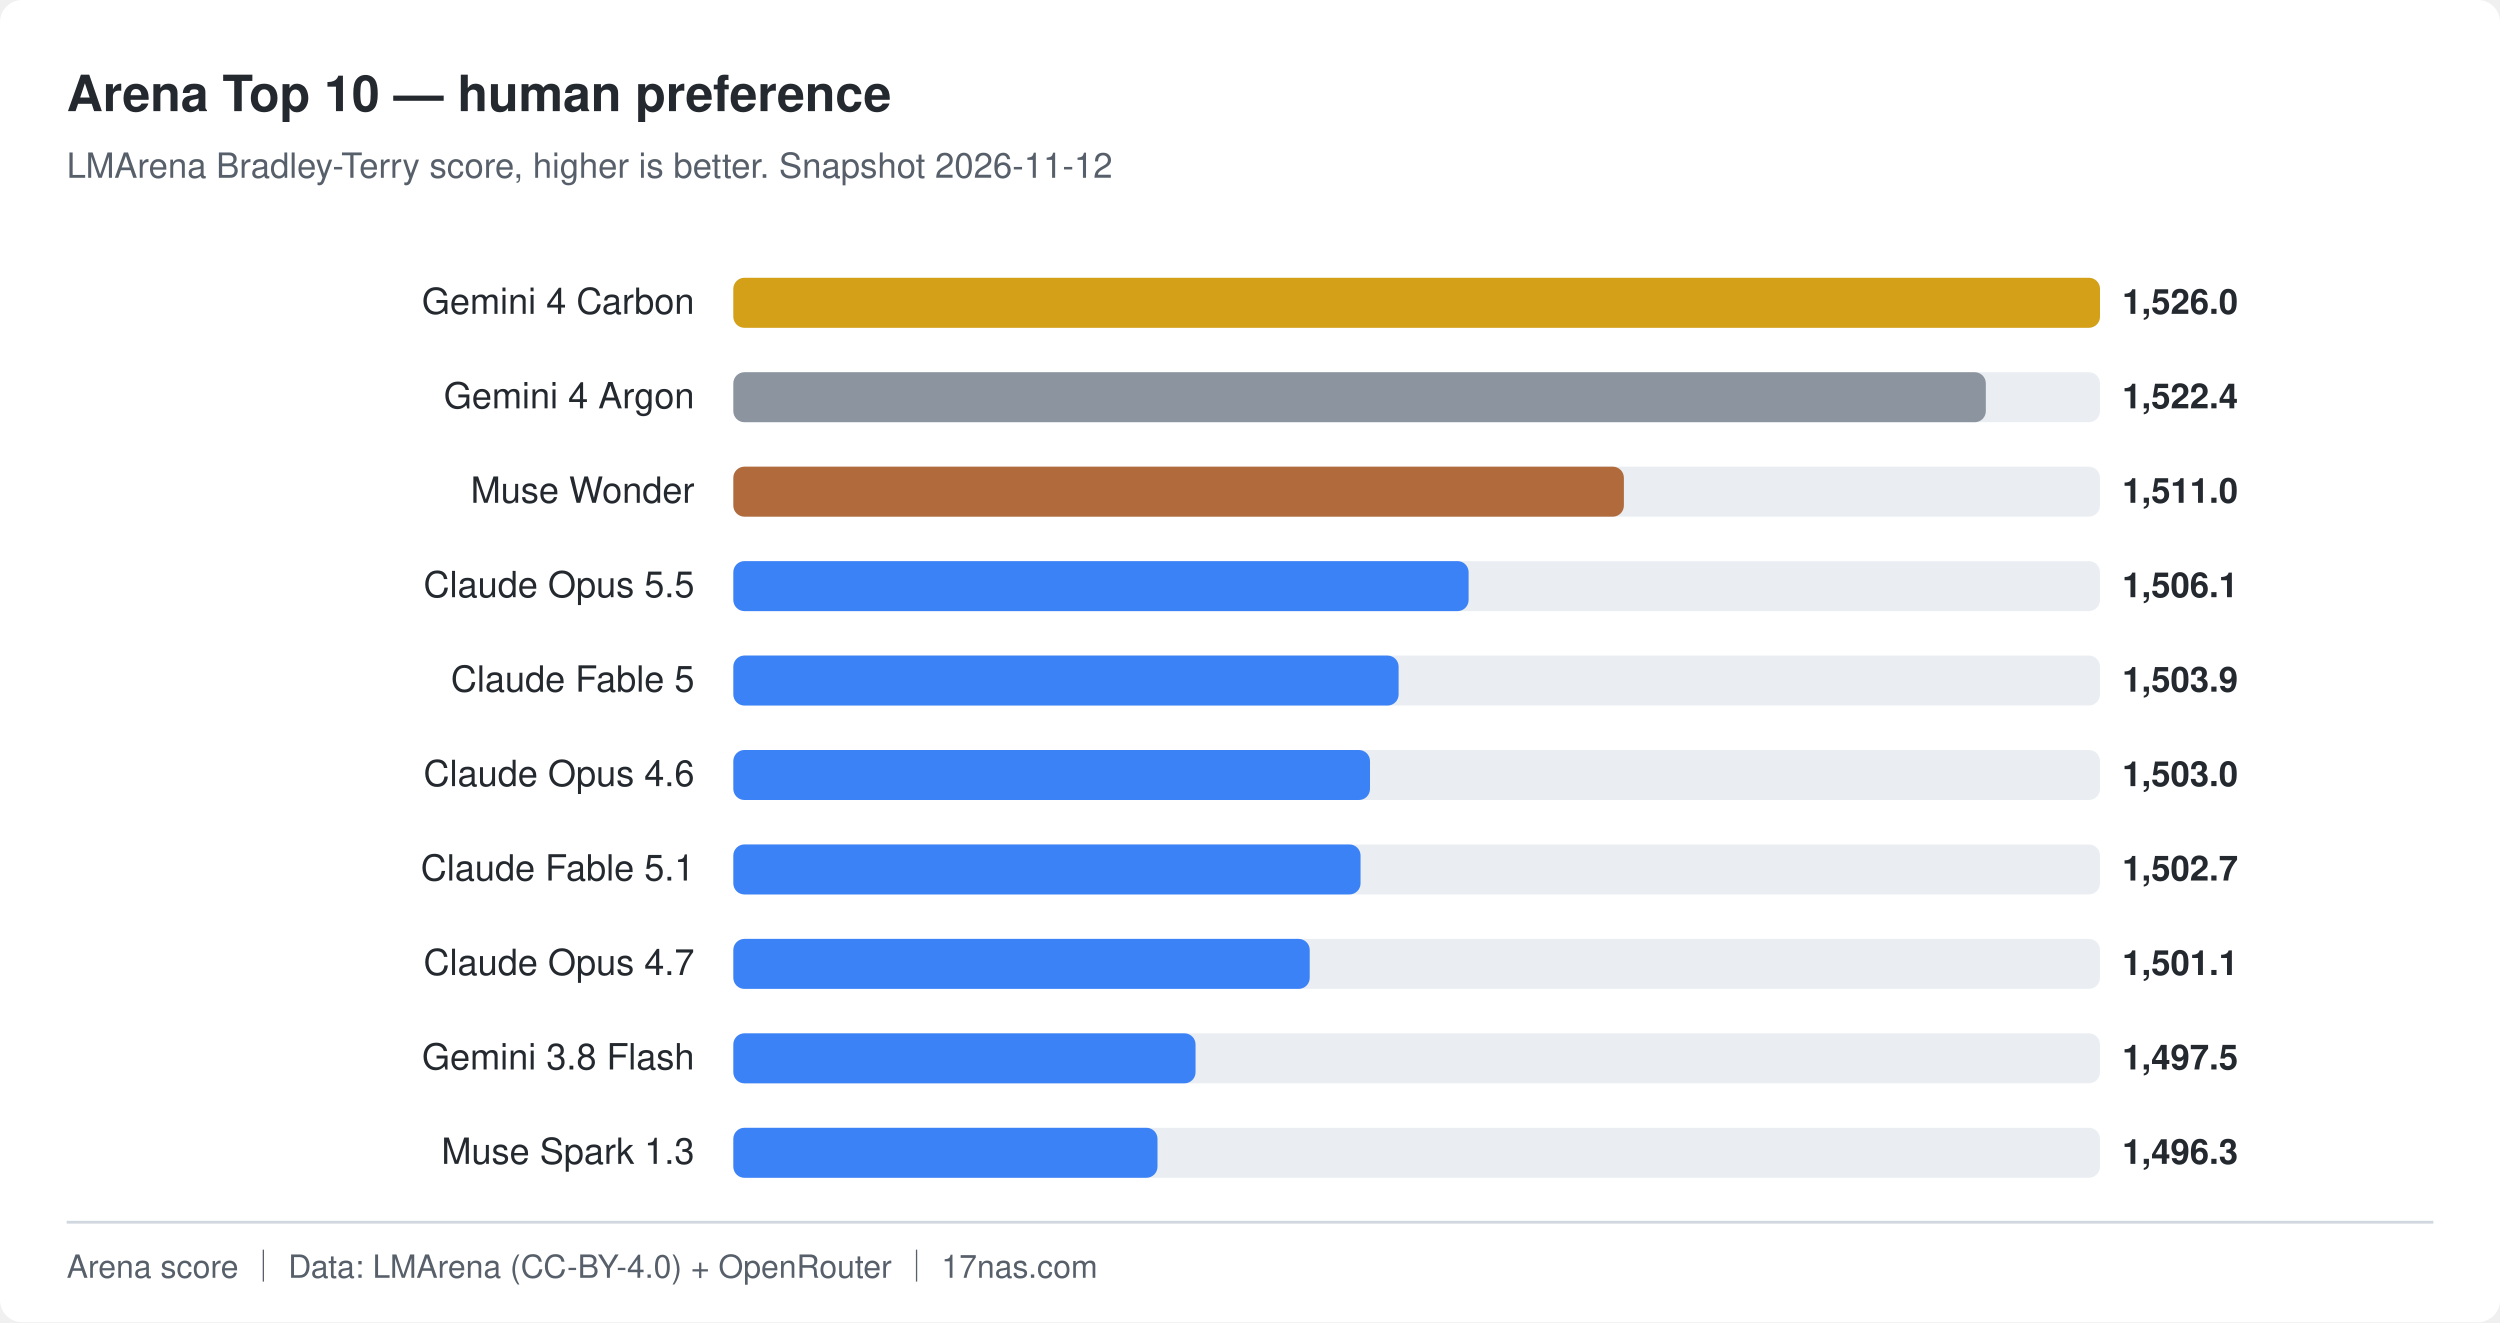
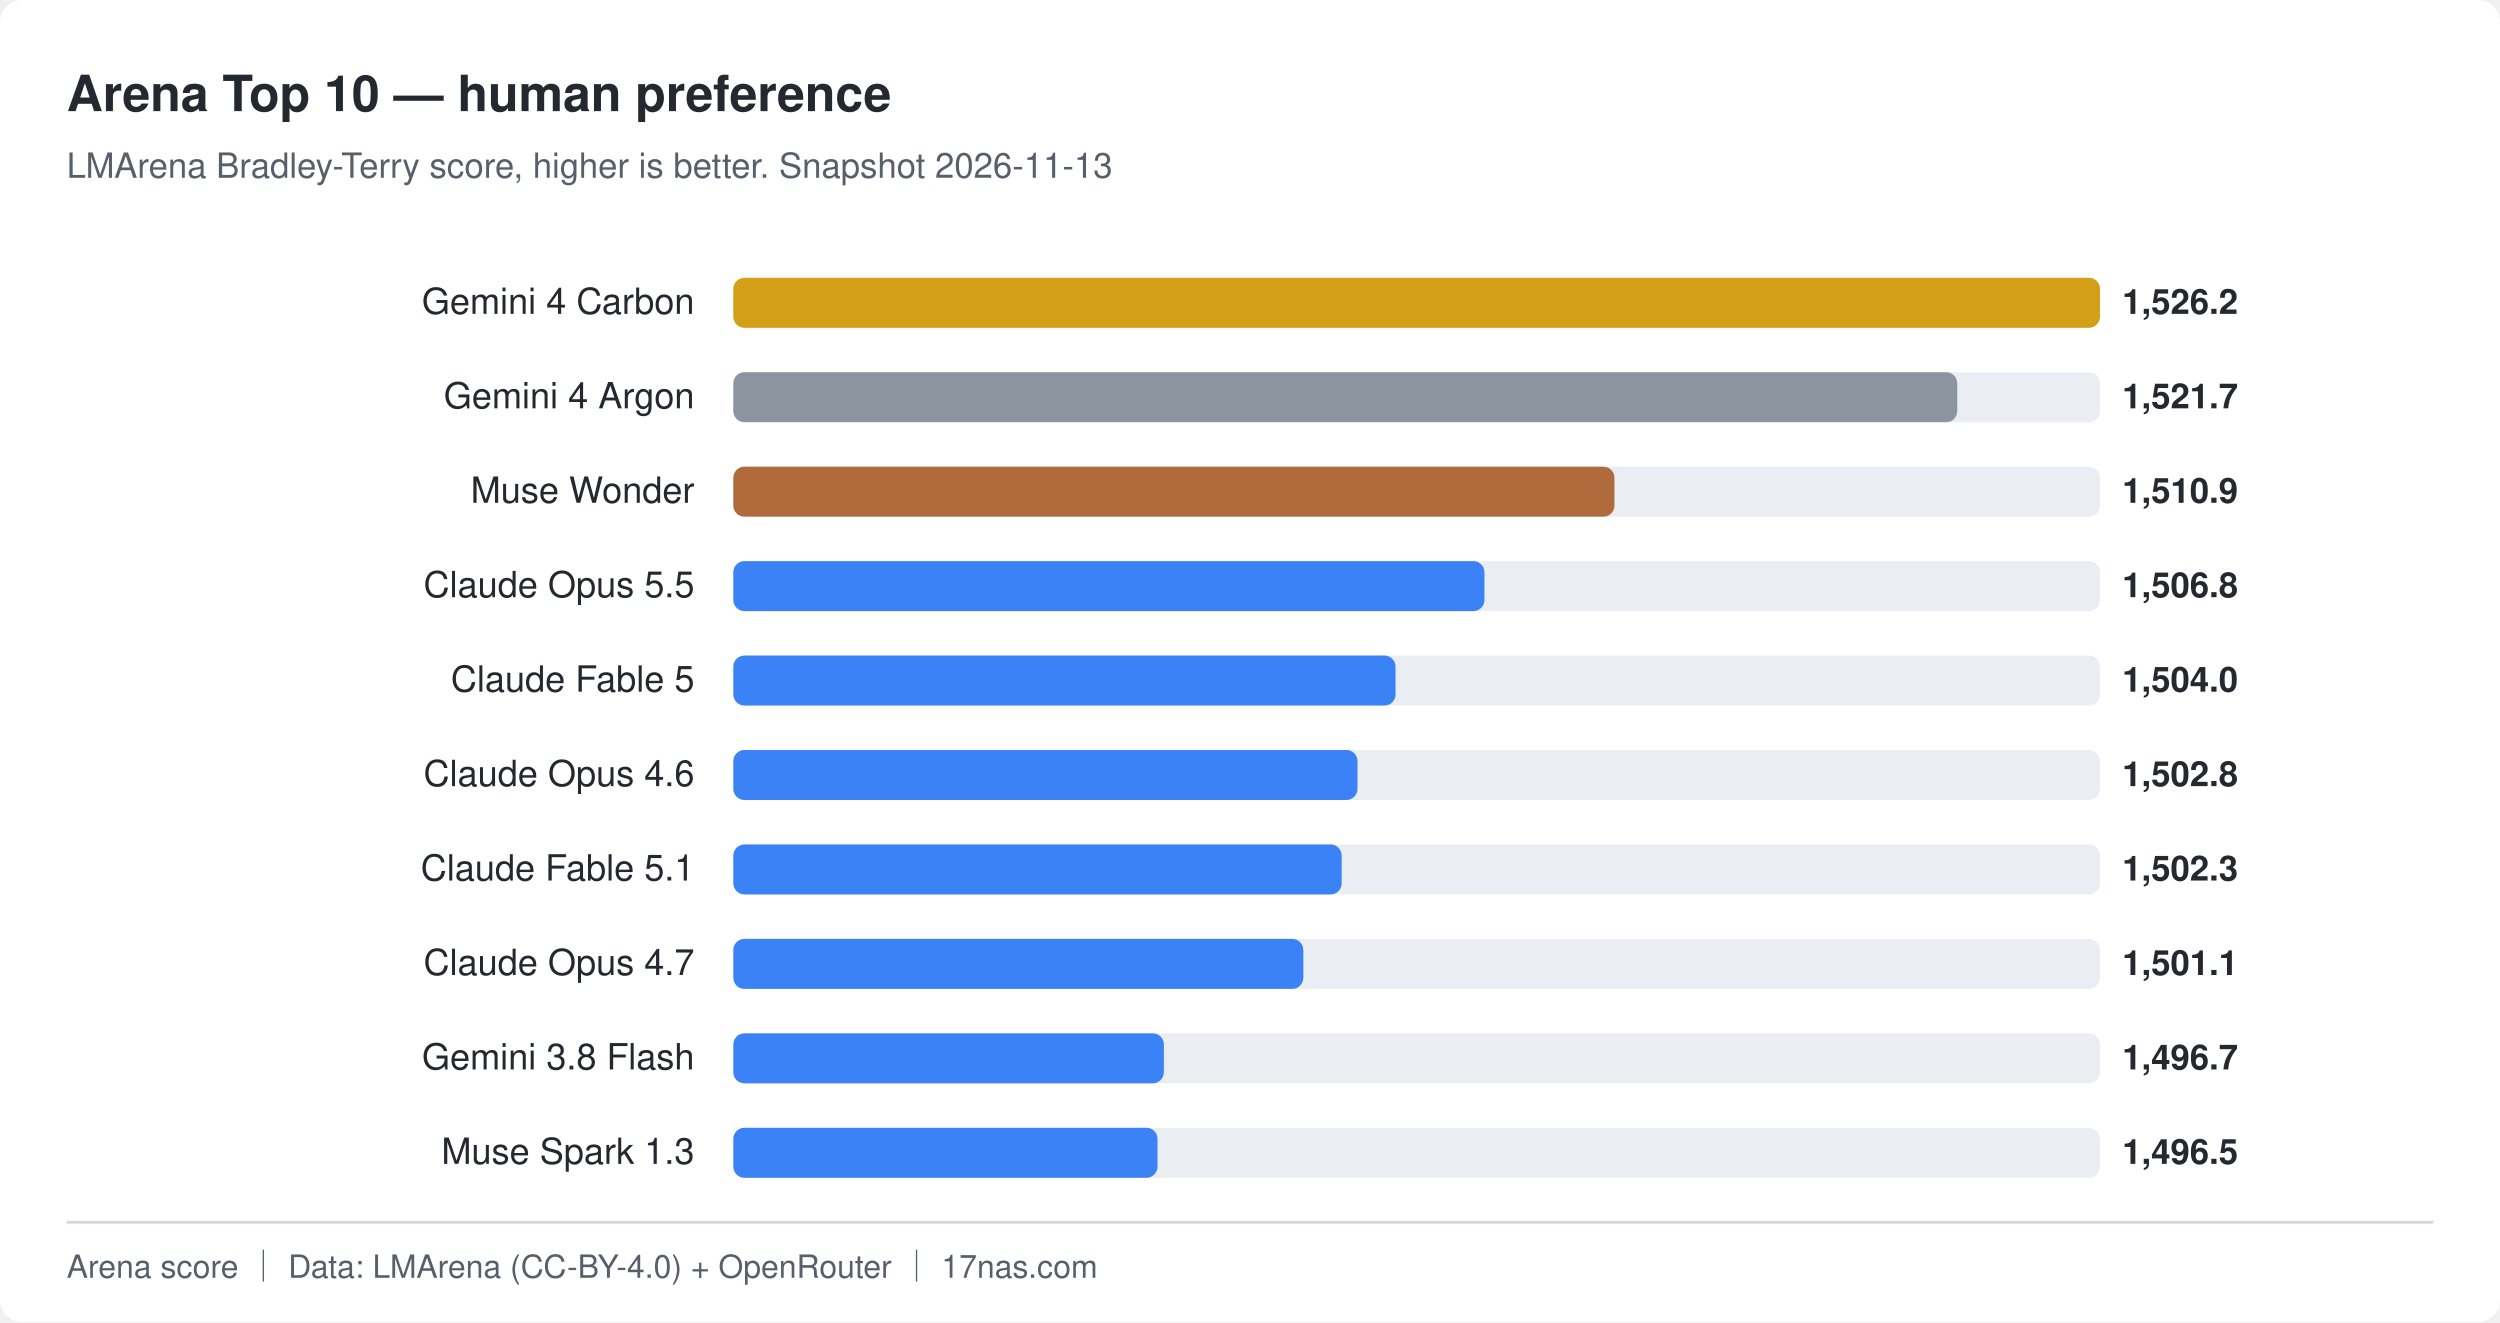
<svg xmlns="http://www.w3.org/2000/svg" width="900" height="476" viewBox="0 0 900 476" role="img" aria-label="Arena Top 10 — human preference">
  <style>
    .bg { fill: #ffffff; }
    .fg { fill: #24292f; }
    .muted { fill: #57606a; }
    .track { fill: #eaeef2; }
    .axis { stroke: #d0d7de; }
    @media (prefers-color-scheme: dark) {
      .bg { fill: #0d1117; }
      .fg { fill: #e6edf3; }
      .muted { fill: #8b949e; }
      .track { fill: #21262d; }
      .axis { stroke: #30363d; }
    }
  </style>
  <rect class="bg" x="0" y="0" width="900" height="476" rx="8" />
  <text class="fg" x="24" y="40" font-family="-apple-system,BlinkMacSystemFont,Segoe UI,Helvetica,Arial,sans-serif" font-size="18" font-weight="600">Arena Top 10 — human preference</text>
-   <text class="muted" x="24" y="64" font-family="-apple-system,BlinkMacSystemFont,Segoe UI,Helvetica,Arial,sans-serif" font-size="12.5">LMArena Bradley-Terry score, higher is better. Snapshot 2026-11-12</text>
+   <text class="muted" x="24" y="64" font-family="-apple-system,BlinkMacSystemFont,Segoe UI,Helvetica,Arial,sans-serif" font-size="12.5">LMArena Bradley-Terry score, higher is better. Snapshot 2026-11-13</text>
  <text class="fg" x="250" y="113" text-anchor="end" font-family="-apple-system,BlinkMacSystemFont,Segoe UI,Helvetica,Arial,sans-serif" font-size="13">Gemini 4 Carbon</text>
  <rect class="track" x="264" y="100" width="492" height="18" rx="4" />
  <rect x="264" y="100" width="492.0" height="18" rx="4" fill="#d4a017" />
-   <text class="fg" x="764" y="113" font-family="-apple-system,BlinkMacSystemFont,Segoe UI,Helvetica,Arial,sans-serif" font-size="12.5" font-weight="600">1,526.0</text>
+   <text class="fg" x="764" y="113" font-family="-apple-system,BlinkMacSystemFont,Segoe UI,Helvetica,Arial,sans-serif" font-size="12.5" font-weight="600">1,526.2</text>
  <text class="fg" x="250" y="147" text-anchor="end" font-family="-apple-system,BlinkMacSystemFont,Segoe UI,Helvetica,Arial,sans-serif" font-size="13">Gemini 4 Argon</text>
  <rect class="track" x="264" y="134" width="492" height="18" rx="4" />
-   <rect x="264" y="134" width="450.9" height="18" rx="4" fill="#8c959f" />
-   <text class="fg" x="764" y="147" font-family="-apple-system,BlinkMacSystemFont,Segoe UI,Helvetica,Arial,sans-serif" font-size="12.5" font-weight="600">1,522.4</text>
+   <rect x="264" y="134" width="440.6" height="18" rx="4" fill="#8c959f" />
+   <text class="fg" x="764" y="147" font-family="-apple-system,BlinkMacSystemFont,Segoe UI,Helvetica,Arial,sans-serif" font-size="12.5" font-weight="600">1,521.7</text>
  <text class="fg" x="250" y="181" text-anchor="end" font-family="-apple-system,BlinkMacSystemFont,Segoe UI,Helvetica,Arial,sans-serif" font-size="13">Muse Wonder</text>
  <rect class="track" x="264" y="168" width="492" height="18" rx="4" />
-   <rect x="264" y="168" width="320.6" height="18" rx="4" fill="#b06a3b" />
-   <text class="fg" x="764" y="181" font-family="-apple-system,BlinkMacSystemFont,Segoe UI,Helvetica,Arial,sans-serif" font-size="12.5" font-weight="600">1,511.0</text>
+   <rect x="264" y="168" width="317.2" height="18" rx="4" fill="#b06a3b" />
+   <text class="fg" x="764" y="181" font-family="-apple-system,BlinkMacSystemFont,Segoe UI,Helvetica,Arial,sans-serif" font-size="12.5" font-weight="600">1,510.9</text>
  <text class="fg" x="250" y="215" text-anchor="end" font-family="-apple-system,BlinkMacSystemFont,Segoe UI,Helvetica,Arial,sans-serif" font-size="13">Claude Opus 5.5</text>
  <rect class="track" x="264" y="202" width="492" height="18" rx="4" />
-   <rect x="264" y="202" width="264.7" height="18" rx="4" fill="#3b82f6" />
-   <text class="fg" x="764" y="215" font-family="-apple-system,BlinkMacSystemFont,Segoe UI,Helvetica,Arial,sans-serif" font-size="12.5" font-weight="600">1,506.1</text>
+   <rect x="264" y="202" width="270.4" height="18" rx="4" fill="#3b82f6" />
+   <text class="fg" x="764" y="215" font-family="-apple-system,BlinkMacSystemFont,Segoe UI,Helvetica,Arial,sans-serif" font-size="12.5" font-weight="600">1,506.8</text>
  <text class="fg" x="250" y="249" text-anchor="end" font-family="-apple-system,BlinkMacSystemFont,Segoe UI,Helvetica,Arial,sans-serif" font-size="13">Claude Fable 5</text>
  <rect class="track" x="264" y="236" width="492" height="18" rx="4" />
-   <rect x="264" y="236" width="239.5" height="18" rx="4" fill="#3b82f6" />
-   <text class="fg" x="764" y="249" font-family="-apple-system,BlinkMacSystemFont,Segoe UI,Helvetica,Arial,sans-serif" font-size="12.5" font-weight="600">1,503.9</text>
+   <rect x="264" y="236" width="238.4" height="18" rx="4" fill="#3b82f6" />
+   <text class="fg" x="764" y="249" font-family="-apple-system,BlinkMacSystemFont,Segoe UI,Helvetica,Arial,sans-serif" font-size="12.5" font-weight="600">1,504.0</text>
  <text class="fg" x="250" y="283" text-anchor="end" font-family="-apple-system,BlinkMacSystemFont,Segoe UI,Helvetica,Arial,sans-serif" font-size="13">Claude Opus 4.6</text>
  <rect class="track" x="264" y="270" width="492" height="18" rx="4" />
-   <rect x="264" y="270" width="229.2" height="18" rx="4" fill="#3b82f6" />
-   <text class="fg" x="764" y="283" font-family="-apple-system,BlinkMacSystemFont,Segoe UI,Helvetica,Arial,sans-serif" font-size="12.5" font-weight="600">1,503.0</text>
+   <rect x="264" y="270" width="224.7" height="18" rx="4" fill="#3b82f6" />
+   <text class="fg" x="764" y="283" font-family="-apple-system,BlinkMacSystemFont,Segoe UI,Helvetica,Arial,sans-serif" font-size="12.5" font-weight="600">1,502.8</text>
  <text class="fg" x="250" y="317" text-anchor="end" font-family="-apple-system,BlinkMacSystemFont,Segoe UI,Helvetica,Arial,sans-serif" font-size="13">Claude Fable 5.1</text>
  <rect class="track" x="264" y="304" width="492" height="18" rx="4" />
-   <rect x="264" y="304" width="225.8" height="18" rx="4" fill="#3b82f6" />
-   <text class="fg" x="764" y="317" font-family="-apple-system,BlinkMacSystemFont,Segoe UI,Helvetica,Arial,sans-serif" font-size="12.5" font-weight="600">1,502.7</text>
+   <rect x="264" y="304" width="219.0" height="18" rx="4" fill="#3b82f6" />
+   <text class="fg" x="764" y="317" font-family="-apple-system,BlinkMacSystemFont,Segoe UI,Helvetica,Arial,sans-serif" font-size="12.5" font-weight="600">1,502.3</text>
  <text class="fg" x="250" y="351" text-anchor="end" font-family="-apple-system,BlinkMacSystemFont,Segoe UI,Helvetica,Arial,sans-serif" font-size="13">Claude Opus 4.7</text>
  <rect class="track" x="264" y="338" width="492" height="18" rx="4" />
-   <rect x="264" y="338" width="207.5" height="18" rx="4" fill="#3b82f6" />
+   <rect x="264" y="338" width="205.2" height="18" rx="4" fill="#3b82f6" />
  <text class="fg" x="764" y="351" font-family="-apple-system,BlinkMacSystemFont,Segoe UI,Helvetica,Arial,sans-serif" font-size="12.5" font-weight="600">1,501.1</text>
  <text class="fg" x="250" y="385" text-anchor="end" font-family="-apple-system,BlinkMacSystemFont,Segoe UI,Helvetica,Arial,sans-serif" font-size="13">Gemini 3.8 Flash</text>
  <rect class="track" x="264" y="372" width="492" height="18" rx="4" />
-   <rect x="264" y="372" width="166.4" height="18" rx="4" fill="#3b82f6" />
-   <text class="fg" x="764" y="385" font-family="-apple-system,BlinkMacSystemFont,Segoe UI,Helvetica,Arial,sans-serif" font-size="12.5" font-weight="600">1,497.5</text>
+   <rect x="264" y="372" width="155.0" height="18" rx="4" fill="#3b82f6" />
+   <text class="fg" x="764" y="385" font-family="-apple-system,BlinkMacSystemFont,Segoe UI,Helvetica,Arial,sans-serif" font-size="12.5" font-weight="600">1,496.7</text>
  <text class="fg" x="250" y="419" text-anchor="end" font-family="-apple-system,BlinkMacSystemFont,Segoe UI,Helvetica,Arial,sans-serif" font-size="13">Muse Spark 1.3</text>
  <rect class="track" x="264" y="406" width="492" height="18" rx="4" />
  <rect x="264" y="406" width="152.7" height="18" rx="4" fill="#3b82f6" />
-   <text class="fg" x="764" y="419" font-family="-apple-system,BlinkMacSystemFont,Segoe UI,Helvetica,Arial,sans-serif" font-size="12.5" font-weight="600">1,496.3</text>
+   <text class="fg" x="764" y="419" font-family="-apple-system,BlinkMacSystemFont,Segoe UI,Helvetica,Arial,sans-serif" font-size="12.5" font-weight="600">1,496.5</text>
  <line class="axis" x1="24" y1="440" x2="876" y2="440" stroke-width="1" />
  <text class="muted" x="24" y="460" font-family="-apple-system,BlinkMacSystemFont,Segoe UI,Helvetica,Arial,sans-serif" font-size="11.5">Arena score ｜ Data: LMArena (CC-BY-4.0) + OpenRouter ｜ 17nas.com</text>
</svg>
